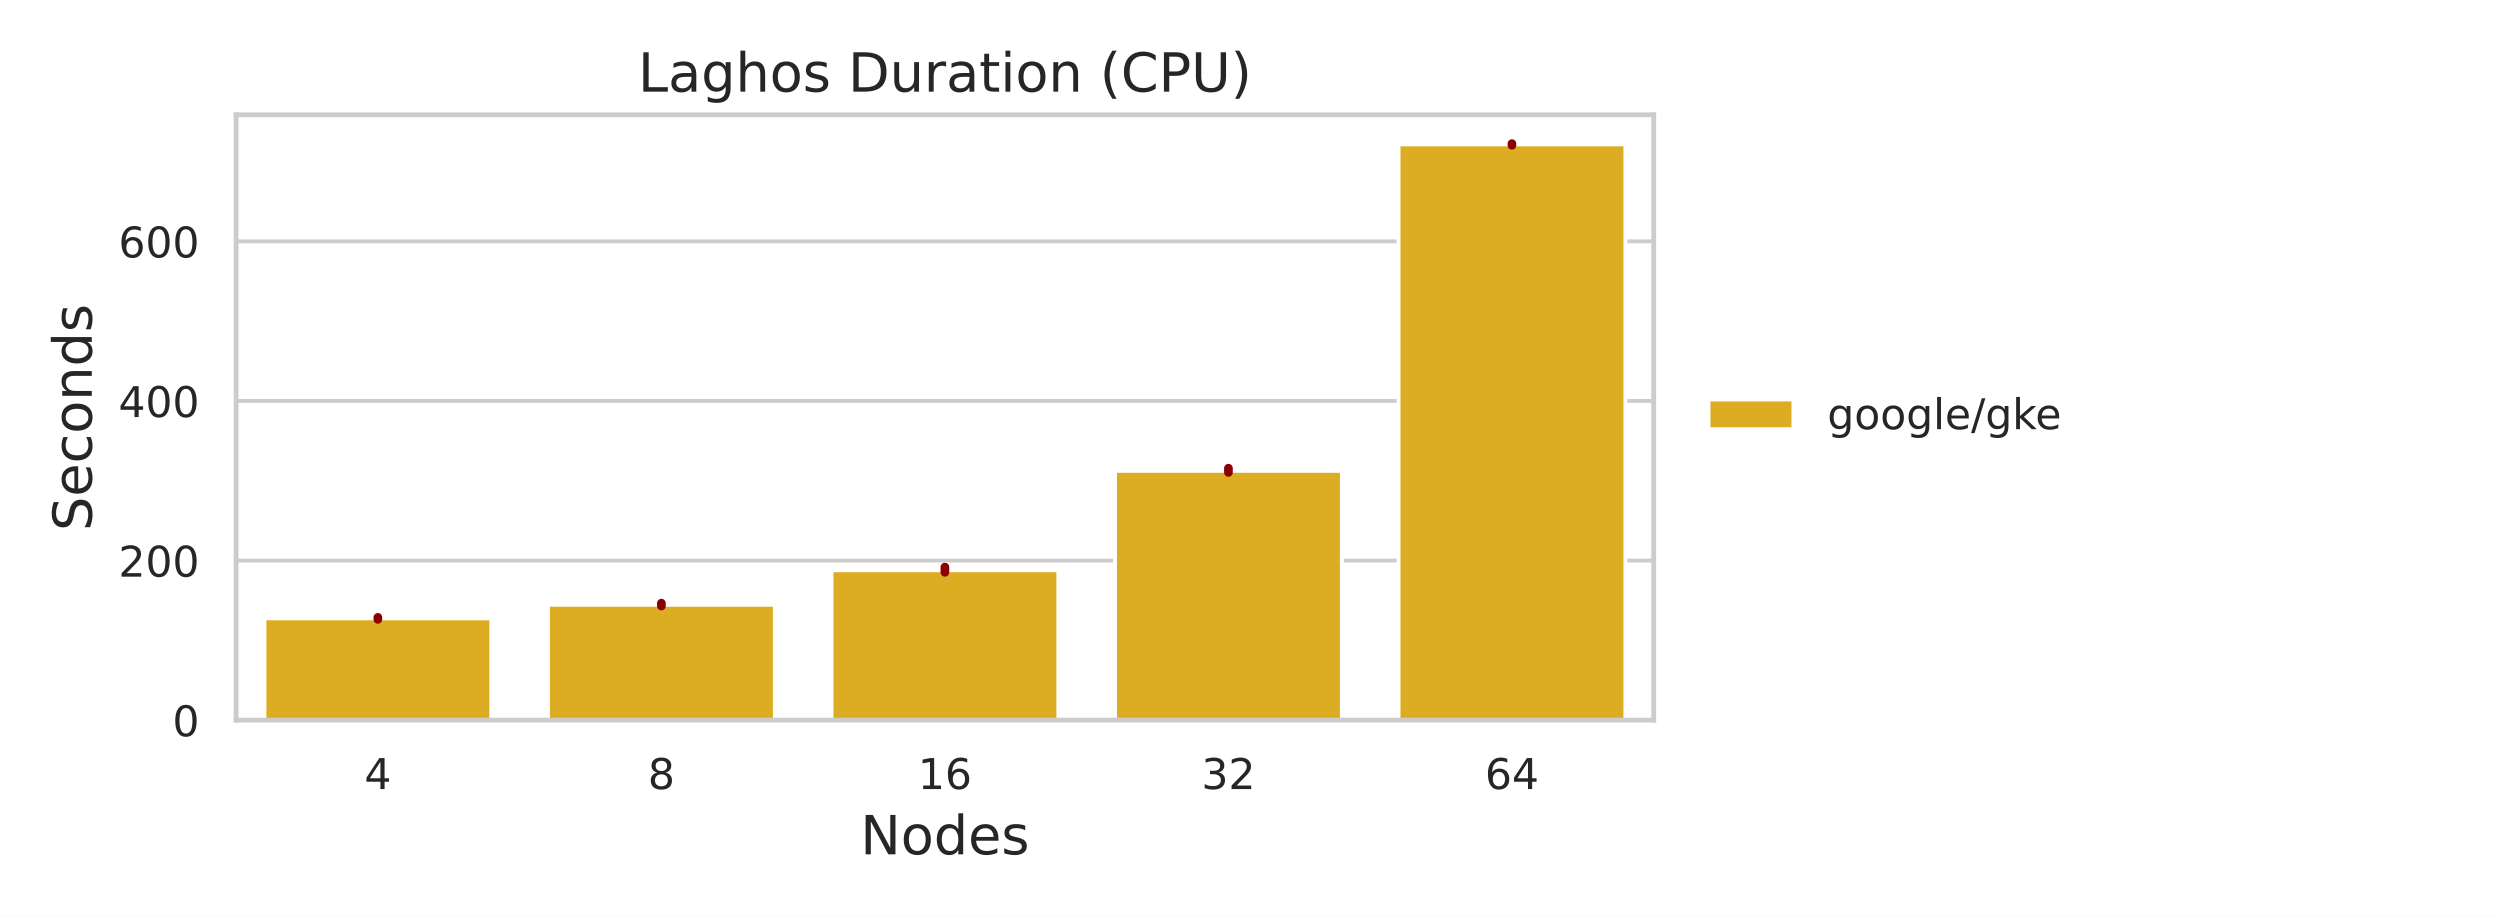
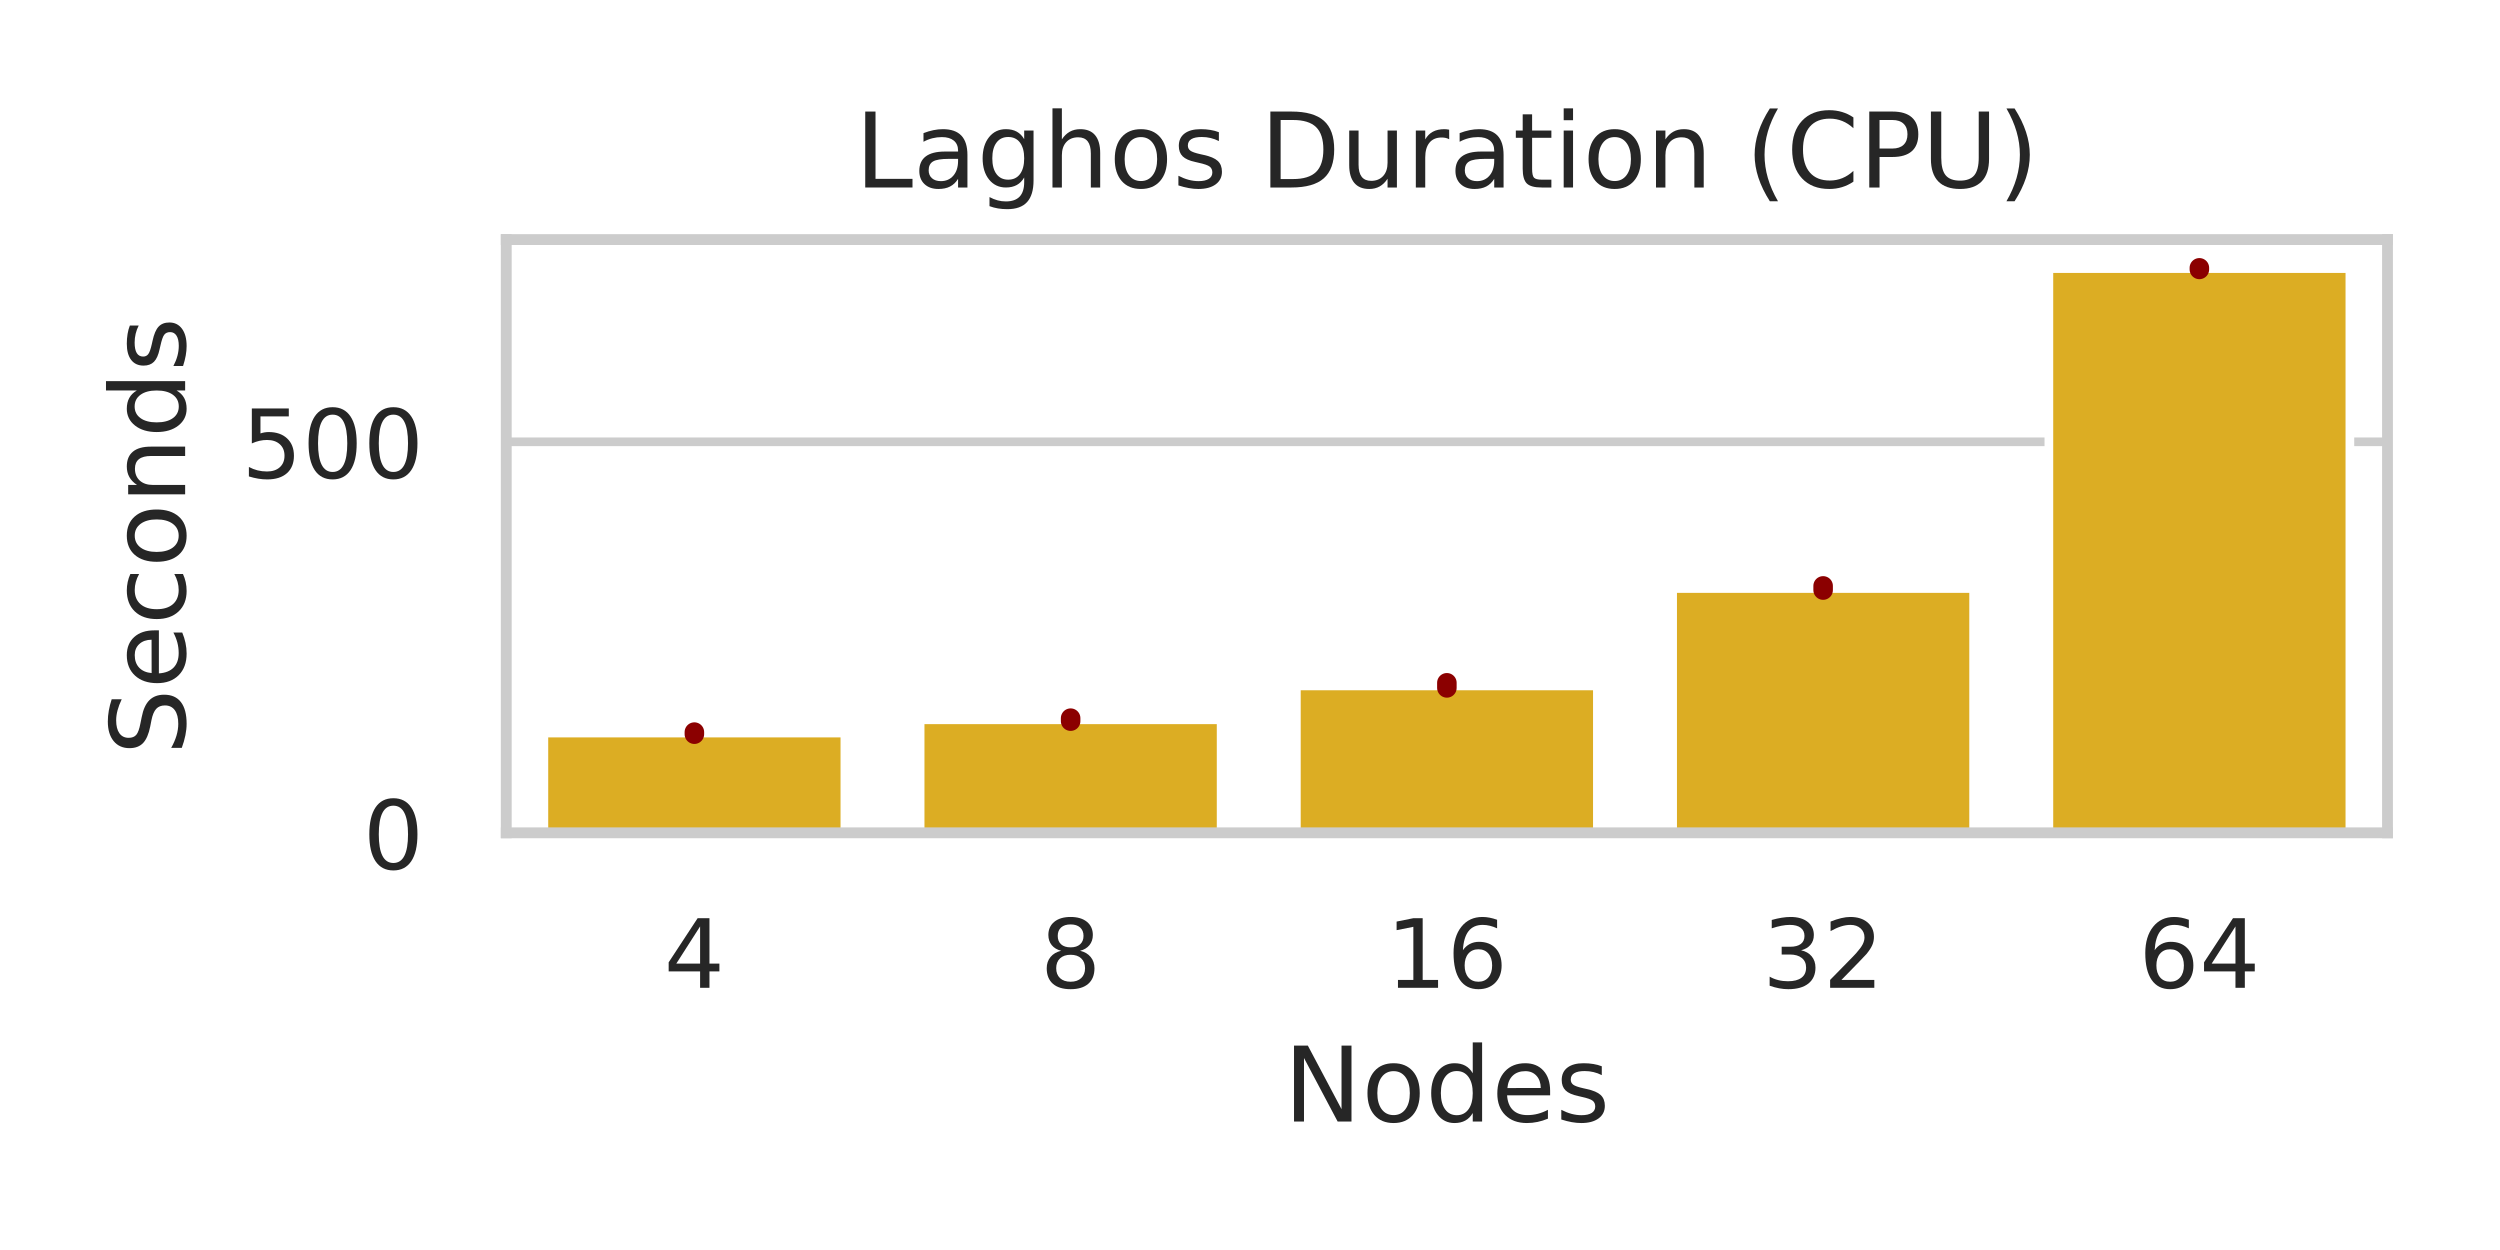
- <svg xmlns="http://www.w3.org/2000/svg" xmlns:xlink="http://www.w3.org/1999/xlink" width="648pt" height="237.6pt" viewBox="0 0 648 237.6" version="1.1">
+ <svg xmlns="http://www.w3.org/2000/svg" xmlns:xlink="http://www.w3.org/1999/xlink" width="288pt" height="144pt" viewBox="0 0 288 144" version="1.1">
  <defs>
    <style type="text/css">*{stroke-linejoin: round; stroke-linecap: butt}</style>
  </defs>
  <g id="figure_1">
    <g id="patch_1">
-       <path d="M 0 237.6  L 648 237.6  L 648 0  L 0 0  z " style="fill: #ffffff" />
+       <path d="M 0 144  L 288 144  L 288 0  L 0 0  z " style="fill: #ffffff" />
    </g>
    <g id="axes_1">
      <g id="patch_2">
-         <path d="M 61.2 186.66  L 428.641 186.66  L 428.641 29.76  L 61.2 29.76  z " style="fill: #ffffff" />
+         <path d="M 58.32 95.94  L 275.04 95.94  L 275.04 27.6  L 58.32 27.6  z " style="fill: #ffffff" />
      </g>
      <g id="matplotlib.axis_1">
        <g id="xtick_1">
          <g id="text_1">
-             <g style="fill: #262626" transform="translate(94.44475 204.5183) scale(0.11 -0.11)">
+             <g style="fill: #262626" transform="translate(76.49263 113.7983) scale(0.11 -0.11)">
              <defs>
                <path id="DejaVuSans-34" d="M 2419 4116  L 825 1625  L 2419 1625  L 2419 4116  z M 2253 4666  L 3047 4666  L 3047 1625  L 3713 1625  L 3713 1100  L 3047 1100  L 3047 0  L 2419 0  L 2419 1100  L 313 1100  L 313 1709  L 2253 4666  z " transform="scale(0.015625)" />
              </defs>
              <use xlink:href="#DejaVuSans-34" />
            </g>
          </g>
        </g>
        <g id="xtick_2">
          <g id="text_2">
-             <g style="fill: #262626" transform="translate(167.933 204.5183) scale(0.11 -0.11)">
+             <g style="fill: #262626" transform="translate(119.8366 113.7983) scale(0.11 -0.11)">
              <defs>
                <path id="DejaVuSans-38" d="M 2034 2216  Q 1584 2216 1326 1975  Q 1069 1734 1069 1313  Q 1069 891 1326 650  Q 1584 409 2034 409  Q 2484 409 2743 651  Q 3003 894 3003 1313  Q 3003 1734 2745 1975  Q 2488 2216 2034 2216  z M 1403 2484  Q 997 2584 770 2862  Q 544 3141 544 3541  Q 544 4100 942 4425  Q 1341 4750 2034 4750  Q 2731 4750 3128 4425  Q 3525 4100 3525 3541  Q 3525 3141 3298 2862  Q 3072 2584 2669 2484  Q 3125 2378 3379 2068  Q 3634 1759 3634 1313  Q 3634 634 3220 271  Q 2806 -91 2034 -91  Q 1263 -91 848 271  Q 434 634 434 1313  Q 434 1759 690 2068  Q 947 2378 1403 2484  z M 1172 3481  Q 1172 3119 1398 2916  Q 1625 2713 2034 2713  Q 2441 2713 2670 2916  Q 2900 3119 2900 3481  Q 2900 3844 2670 4047  Q 2441 4250 2034 4250  Q 1625 4250 1398 4047  Q 1172 3844 1172 3481  z " transform="scale(0.015625)" />
              </defs>
              <use xlink:href="#DejaVuSans-38" />
            </g>
          </g>
        </g>
        <g id="xtick_3">
          <g id="text_3">
-             <g style="fill: #262626" transform="translate(237.9219 204.5183) scale(0.11 -0.11)">
+             <g style="fill: #262626" transform="translate(159.6813 113.7983) scale(0.11 -0.11)">
              <defs>
                <path id="DejaVuSans-31" d="M 794 531  L 1825 531  L 1825 4091  L 703 3866  L 703 4441  L 1819 4666  L 2450 4666  L 2450 531  L 3481 531  L 3481 0  L 794 0  L 794 531  z " transform="scale(0.015625)" />
                <path id="DejaVuSans-36" d="M 2113 2584  Q 1688 2584 1439 2293  Q 1191 2003 1191 1497  Q 1191 994 1439 701  Q 1688 409 2113 409  Q 2538 409 2786 701  Q 3034 994 3034 1497  Q 3034 2003 2786 2293  Q 2538 2584 2113 2584  z M 3366 4563  L 3366 3988  Q 3128 4100 2886 4159  Q 2644 4219 2406 4219  Q 1781 4219 1451 3797  Q 1122 3375 1075 2522  Q 1259 2794 1537 2939  Q 1816 3084 2150 3084  Q 2853 3084 3261 2657  Q 3669 2231 3669 1497  Q 3669 778 3244 343  Q 2819 -91 2113 -91  Q 1303 -91 875 529  Q 447 1150 447 2328  Q 447 3434 972 4092  Q 1497 4750 2381 4750  Q 2619 4750 2861 4703  Q 3103 4656 3366 4563  z " transform="scale(0.015625)" />
              </defs>
              <use xlink:href="#DejaVuSans-31" />
              <use xlink:href="#DejaVuSans-36" x="63.623" />
            </g>
          </g>
        </g>
        <g id="xtick_4">
          <g id="text_4">
-             <g style="fill: #262626" transform="translate(311.4101 204.5183) scale(0.11 -0.11)">
+             <g style="fill: #262626" transform="translate(203.0252 113.7983) scale(0.11 -0.11)">
              <defs>
                <path id="DejaVuSans-33" d="M 2597 2516  Q 3050 2419 3304 2112  Q 3559 1806 3559 1356  Q 3559 666 3084 287  Q 2609 -91 1734 -91  Q 1441 -91 1130 -33  Q 819 25 488 141  L 488 750  Q 750 597 1062 519  Q 1375 441 1716 441  Q 2309 441 2620 675  Q 2931 909 2931 1356  Q 2931 1769 2642 2001  Q 2353 2234 1838 2234  L 1294 2234  L 1294 2753  L 1863 2753  Q 2328 2753 2575 2939  Q 2822 3125 2822 3475  Q 2822 3834 2567 4026  Q 2313 4219 1838 4219  Q 1578 4219 1281 4162  Q 984 4106 628 3988  L 628 4550  Q 988 4650 1302 4700  Q 1616 4750 1894 4750  Q 2613 4750 3031 4423  Q 3450 4097 3450 3541  Q 3450 3153 3228 2886  Q 3006 2619 2597 2516  z " transform="scale(0.015625)" />
                <path id="DejaVuSans-32" d="M 1228 531  L 3431 531  L 3431 0  L 469 0  L 469 531  Q 828 903 1448 1529  Q 2069 2156 2228 2338  Q 2531 2678 2651 2914  Q 2772 3150 2772 3378  Q 2772 3750 2511 3984  Q 2250 4219 1831 4219  Q 1534 4219 1204 4116  Q 875 4013 500 3803  L 500 4441  Q 881 4594 1212 4672  Q 1544 4750 1819 4750  Q 2544 4750 2975 4387  Q 3406 4025 3406 3419  Q 3406 3131 3298 2873  Q 3191 2616 2906 2266  Q 2828 2175 2409 1742  Q 1991 1309 1228 531  z " transform="scale(0.015625)" />
              </defs>
              <use xlink:href="#DejaVuSans-33" />
              <use xlink:href="#DejaVuSans-32" x="63.623" />
            </g>
          </g>
        </g>
        <g id="xtick_5">
          <g id="text_5">
-             <g style="fill: #262626" transform="translate(384.8983 204.5183) scale(0.11 -0.11)">
+             <g style="fill: #262626" transform="translate(246.3692 113.7983) scale(0.11 -0.11)">
              <use xlink:href="#DejaVuSans-36" />
              <use xlink:href="#DejaVuSans-34" x="63.623" />
            </g>
          </g>
        </g>
        <g id="text_6">
-           <g style="fill: #262626" transform="translate(223.0029 221.4437) scale(0.14 -0.14)">
+           <g style="fill: #262626" transform="translate(147.8934 129.2041) scale(0.12 -0.12)">
            <defs>
              <path id="DejaVuSans-4e" d="M 628 4666  L 1478 4666  L 3547 763  L 3547 4666  L 4159 4666  L 4159 0  L 3309 0  L 1241 3903  L 1241 0  L 628 0  L 628 4666  z " transform="scale(0.015625)" />
              <path id="DejaVuSans-6f" d="M 1959 3097  Q 1497 3097 1228 2736  Q 959 2375 959 1747  Q 959 1119 1226 758  Q 1494 397 1959 397  Q 2419 397 2687 759  Q 2956 1122 2956 1747  Q 2956 2369 2687 2733  Q 2419 3097 1959 3097  z M 1959 3584  Q 2709 3584 3137 3096  Q 3566 2609 3566 1747  Q 3566 888 3137 398  Q 2709 -91 1959 -91  Q 1206 -91 779 398  Q 353 888 353 1747  Q 353 2609 779 3096  Q 1206 3584 1959 3584  z " transform="scale(0.015625)" />
              <path id="DejaVuSans-64" d="M 2906 2969  L 2906 4863  L 3481 4863  L 3481 0  L 2906 0  L 2906 525  Q 2725 213 2448 61  Q 2172 -91 1784 -91  Q 1150 -91 751 415  Q 353 922 353 1747  Q 353 2572 751 3078  Q 1150 3584 1784 3584  Q 2172 3584 2448 3432  Q 2725 3281 2906 2969  z M 947 1747  Q 947 1113 1208 752  Q 1469 391 1925 391  Q 2381 391 2643 752  Q 2906 1113 2906 1747  Q 2906 2381 2643 2742  Q 2381 3103 1925 3103  Q 1469 3103 1208 2742  Q 947 2381 947 1747  z " transform="scale(0.015625)" />
              <path id="DejaVuSans-65" d="M 3597 1894  L 3597 1613  L 953 1613  Q 991 1019 1311 708  Q 1631 397 2203 397  Q 2534 397 2845 478  Q 3156 559 3463 722  L 3463 178  Q 3153 47 2828 -22  Q 2503 -91 2169 -91  Q 1331 -91 842 396  Q 353 884 353 1716  Q 353 2575 817 3079  Q 1281 3584 2069 3584  Q 2775 3584 3186 3129  Q 3597 2675 3597 1894  z M 3022 2063  Q 3016 2534 2758 2815  Q 2500 3097 2075 3097  Q 1594 3097 1305 2825  Q 1016 2553 972 2059  L 3022 2063  z " transform="scale(0.015625)" />
              <path id="DejaVuSans-73" d="M 2834 3397  L 2834 2853  Q 2591 2978 2328 3040  Q 2066 3103 1784 3103  Q 1356 3103 1142 2972  Q 928 2841 928 2578  Q 928 2378 1081 2264  Q 1234 2150 1697 2047  L 1894 2003  Q 2506 1872 2764 1633  Q 3022 1394 3022 966  Q 3022 478 2636 193  Q 2250 -91 1575 -91  Q 1294 -91 989 -36  Q 684 19 347 128  L 347 722  Q 666 556 975 473  Q 1284 391 1588 391  Q 1994 391 2212 530  Q 2431 669 2431 922  Q 2431 1156 2273 1281  Q 2116 1406 1581 1522  L 1381 1569  Q 847 1681 609 1914  Q 372 2147 372 2553  Q 372 3047 722 3315  Q 1072 3584 1716 3584  Q 2034 3584 2315 3537  Q 2597 3491 2834 3397  z " transform="scale(0.015625)" />
            </defs>
            <use xlink:href="#DejaVuSans-4e" />
            <use xlink:href="#DejaVuSans-6f" x="74.805" />
            <use xlink:href="#DejaVuSans-64" x="135.986" />
            <use xlink:href="#DejaVuSans-65" x="199.463" />
            <use xlink:href="#DejaVuSans-73" x="260.986" />
          </g>
        </g>
      </g>
      <g id="matplotlib.axis_2">
        <g id="ytick_1">
          <g id="line2d_1">
-             <path d="M 61.2 186.66  L 428.641 186.66  " clip-path="url(#pa2f44afa6c)" style="fill: none; stroke: #cccccc; stroke-linecap: round" />
+             <path d="M 58.32 95.94  L 275.04 95.94  " clip-path="url(#p439f16ef12)" style="fill: none; stroke: #cccccc; stroke-linecap: round" />
          </g>
          <g id="text_7">
-             <g style="fill: #262626" transform="translate(44.70125 190.8391) scale(0.11 -0.11)">
+             <g style="fill: #262626" transform="translate(41.82125 100.1191) scale(0.11 -0.11)">
              <defs>
                <path id="DejaVuSans-30" d="M 2034 4250  Q 1547 4250 1301 3770  Q 1056 3291 1056 2328  Q 1056 1369 1301 889  Q 1547 409 2034 409  Q 2525 409 2770 889  Q 3016 1369 3016 2328  Q 3016 3291 2770 3770  Q 2525 4250 2034 4250  z M 2034 4750  Q 2819 4750 3233 4129  Q 3647 3509 3647 2328  Q 3647 1150 3233 529  Q 2819 -91 2034 -91  Q 1250 -91 836 529  Q 422 1150 422 2328  Q 422 3509 836 4129  Q 1250 4750 2034 4750  z " transform="scale(0.015625)" />
              </defs>
              <use xlink:href="#DejaVuSans-30" />
            </g>
          </g>
        </g>
        <g id="ytick_2">
          <g id="line2d_2">
-             <path d="M 61.2 145.292  L 428.641 145.292  " clip-path="url(#pa2f44afa6c)" style="fill: none; stroke: #cccccc; stroke-linecap: round" />
+             <path d="M 58.32 50.894  L 275.04 50.894  " clip-path="url(#p439f16ef12)" style="fill: none; stroke: #cccccc; stroke-linecap: round" />
          </g>
          <g id="text_8">
-             <g style="fill: #262626" transform="translate(30.70375 149.4709) scale(0.11 -0.11)">
-               <use xlink:href="#DejaVuSans-32" />
+             <g style="fill: #262626" transform="translate(27.82375 55.07281) scale(0.11 -0.11)">
+               <defs>
+                 <path id="DejaVuSans-35" d="M 691 4666  L 3169 4666  L 3169 4134  L 1269 4134  L 1269 2991  Q 1406 3038 1543 3061  Q 1681 3084 1819 3084  Q 2600 3084 3056 2656  Q 3513 2228 3513 1497  Q 3513 744 3044 326  Q 2575 -91 1722 -91  Q 1428 -91 1123 -41  Q 819 9 494 109  L 494 744  Q 775 591 1075 516  Q 1375 441 1709 441  Q 2250 441 2565 725  Q 2881 1009 2881 1497  Q 2881 1984 2565 2268  Q 2250 2553 1709 2553  Q 1456 2553 1204 2497  Q 953 2441 691 2322  L 691 4666  z " transform="scale(0.015625)" />
+               </defs>
+               <use xlink:href="#DejaVuSans-35" />
              <use xlink:href="#DejaVuSans-30" x="63.623" />
              <use xlink:href="#DejaVuSans-30" x="127.246" />
            </g>
          </g>
        </g>
-         <g id="ytick_3">
-           <g id="line2d_3">
-             <path d="M 61.2 103.923  L 428.641 103.923  " clip-path="url(#pa2f44afa6c)" style="fill: none; stroke: #cccccc; stroke-linecap: round" />
-           </g>
-           <g id="text_9">
-             <g style="fill: #262626" transform="translate(30.70375 108.1026) scale(0.11 -0.11)">
-               <use xlink:href="#DejaVuSans-34" />
-               <use xlink:href="#DejaVuSans-30" x="63.623" />
-               <use xlink:href="#DejaVuSans-30" x="127.246" />
-             </g>
-           </g>
-         </g>
-         <g id="ytick_4">
-           <g id="line2d_4">
-             <path d="M 61.2 62.555  L 428.641 62.555  " clip-path="url(#pa2f44afa6c)" style="fill: none; stroke: #cccccc; stroke-linecap: round" />
-           </g>
-           <g id="text_10">
-             <g style="fill: #262626" transform="translate(30.70375 66.73431) scale(0.11 -0.11)">
-               <use xlink:href="#DejaVuSans-36" />
-               <use xlink:href="#DejaVuSans-30" x="63.623" />
-               <use xlink:href="#DejaVuSans-30" x="127.246" />
-             </g>
-           </g>
-         </g>
-         <g id="text_11">
-           <g style="fill: #262626" transform="translate(23.79219 137.6198) rotate(-90) scale(0.14 -0.14)">
+         <g id="text_9">
+           <g style="fill: #262626" transform="translate(21.32812 86.97844) rotate(-90) scale(0.12 -0.12)">
            <defs>
              <path id="DejaVuSans-53" d="M 3425 4513  L 3425 3897  Q 3066 4069 2747 4153  Q 2428 4238 2131 4238  Q 1616 4238 1336 4038  Q 1056 3838 1056 3469  Q 1056 3159 1242 3001  Q 1428 2844 1947 2747  L 2328 2669  Q 3034 2534 3370 2195  Q 3706 1856 3706 1288  Q 3706 609 3251 259  Q 2797 -91 1919 -91  Q 1588 -91 1214 -16  Q 841 59 441 206  L 441 856  Q 825 641 1194 531  Q 1563 422 1919 422  Q 2459 422 2753 634  Q 3047 847 3047 1241  Q 3047 1584 2836 1778  Q 2625 1972 2144 2069  L 1759 2144  Q 1053 2284 737 2584  Q 422 2884 422 3419  Q 422 4038 858 4394  Q 1294 4750 2059 4750  Q 2388 4750 2728 4690  Q 3069 4631 3425 4513  z " transform="scale(0.015625)" />
              <path id="DejaVuSans-63" d="M 3122 3366  L 3122 2828  Q 2878 2963 2633 3030  Q 2388 3097 2138 3097  Q 1578 3097 1268 2742  Q 959 2388 959 1747  Q 959 1106 1268 751  Q 1578 397 2138 397  Q 2388 397 2633 464  Q 2878 531 3122 666  L 3122 134  Q 2881 22 2623 -34  Q 2366 -91 2075 -91  Q 1284 -91 818 406  Q 353 903 353 1747  Q 353 2603 823 3093  Q 1294 3584 2113 3584  Q 2378 3584 2631 3529  Q 2884 3475 3122 3366  z " transform="scale(0.015625)" />
              <path id="DejaVuSans-6e" d="M 3513 2113  L 3513 0  L 2938 0  L 2938 2094  Q 2938 2591 2744 2837  Q 2550 3084 2163 3084  Q 1697 3084 1428 2787  Q 1159 2491 1159 1978  L 1159 0  L 581 0  L 581 3500  L 1159 3500  L 1159 2956  Q 1366 3272 1645 3428  Q 1925 3584 2291 3584  Q 2894 3584 3203 3211  Q 3513 2838 3513 2113  z " transform="scale(0.015625)" />
            </defs>
            <use xlink:href="#DejaVuSans-53" />
            <use xlink:href="#DejaVuSans-65" x="63.477" />
            <use xlink:href="#DejaVuSans-63" x="125" />
            <use xlink:href="#DejaVuSans-6f" x="179.98" />
            <use xlink:href="#DejaVuSans-6e" x="241.162" />
            <use xlink:href="#DejaVuSans-64" x="304.541" />
            <use xlink:href="#DejaVuSans-73" x="368.018" />
          </g>
        </g>
      </g>
      <g id="patch_3">
-         <path d="M 68.549 186.66  L 127.339 186.66  L 127.339 160.271  L 68.549 160.271  z " clip-path="url(#pa2f44afa6c)" style="fill: #dcad23; stroke: #ffffff; stroke-linejoin: miter" />
+         <path d="M 62.654 95.94  L 97.33 95.94  L 97.33 84.446  L 62.654 84.446  z " clip-path="url(#p439f16ef12)" style="fill: #dcad23; stroke: #ffffff; stroke-linejoin: miter" />
      </g>
      <g id="patch_4">
-         <path d="M 142.037 186.66  L 200.828 186.66  L 200.828 156.763  L 142.037 156.763  z " clip-path="url(#pa2f44afa6c)" style="fill: #dcad23; stroke: #ffffff; stroke-linejoin: miter" />
+         <path d="M 105.998 95.94  L 140.674 95.94  L 140.674 82.918  L 105.998 82.918  z " clip-path="url(#p439f16ef12)" style="fill: #dcad23; stroke: #ffffff; stroke-linejoin: miter" />
      </g>
      <g id="patch_5">
-         <path d="M 215.525 186.66  L 274.316 186.66  L 274.316 147.815  L 215.525 147.815  z " clip-path="url(#pa2f44afa6c)" style="fill: #dcad23; stroke: #ffffff; stroke-linejoin: miter" />
+         <path d="M 149.342 95.94  L 184.018 95.94  L 184.018 79.021  L 149.342 79.021  z " clip-path="url(#p439f16ef12)" style="fill: #dcad23; stroke: #ffffff; stroke-linejoin: miter" />
      </g>
      <g id="patch_6">
-         <path d="M 289.014 186.66  L 347.804 186.66  L 347.804 122.048  L 289.014 122.048  z " clip-path="url(#pa2f44afa6c)" style="fill: #dcad23; stroke: #ffffff; stroke-linejoin: miter" />
+         <path d="M 192.686 95.94  L 227.362 95.94  L 227.362 67.797  L 192.686 67.797  z " clip-path="url(#p439f16ef12)" style="fill: #dcad23; stroke: #ffffff; stroke-linejoin: miter" />
      </g>
      <g id="patch_7">
-         <path d="M 362.502 186.66  L 421.292 186.66  L 421.292 37.43  L 362.502 37.43  z " clip-path="url(#pa2f44afa6c)" style="fill: #dcad23; stroke: #ffffff; stroke-linejoin: miter" />
+         <path d="M 236.03 95.94  L 270.706 95.94  L 270.706 30.941  L 236.03 30.941  z " clip-path="url(#p439f16ef12)" style="fill: #dcad23; stroke: #ffffff; stroke-linejoin: miter" />
      </g>
      <g id="patch_8">
-         <path d="M 97.944 186.66  L 97.944 186.66  L 97.944 186.66  L 97.944 186.66  z " clip-path="url(#pa2f44afa6c)" style="fill: #dcad23; stroke: #ffffff; stroke-linejoin: miter" />
+         <path d="M 79.992 95.94  L 79.992 95.94  L 79.992 95.94  L 79.992 95.94  z " clip-path="url(#p439f16ef12)" style="fill: #dcad23; stroke: #ffffff; stroke-linejoin: miter" />
+       </g>
+       <g id="line2d_3">
+         <path d="M 79.992 84.579  L 79.992 84.338  " clip-path="url(#p439f16ef12)" style="fill: none; stroke: #8b0000; stroke-width: 2.25; stroke-linecap: round" />
+       </g>
+       <g id="line2d_4">
+         <path d="M 123.336 83.076  L 123.336 82.732  " clip-path="url(#p439f16ef12)" style="fill: none; stroke: #8b0000; stroke-width: 2.25; stroke-linecap: round" />
      </g>
      <g id="line2d_5">
-         <path d="M 97.944 160.529  L 97.944 160.024  " clip-path="url(#pa2f44afa6c)" style="fill: none; stroke: #8b0000; stroke-width: 2.25; stroke-linecap: round" />
+         <path d="M 166.68 79.247  L 166.68 78.658  " clip-path="url(#p439f16ef12)" style="fill: none; stroke: #8b0000; stroke-width: 2.25; stroke-linecap: round" />
      </g>
      <g id="line2d_6">
-         <path d="M 171.432 157.085  L 171.432 156.335  " clip-path="url(#pa2f44afa6c)" style="fill: none; stroke: #8b0000; stroke-width: 2.25; stroke-linecap: round" />
+         <path d="M 210.024 67.976  L 210.024 67.497  " clip-path="url(#p439f16ef12)" style="fill: none; stroke: #8b0000; stroke-width: 2.25; stroke-linecap: round" />
      </g>
      <g id="line2d_7">
-         <path d="M 244.921 148.336  L 244.921 146.99  " clip-path="url(#pa2f44afa6c)" style="fill: none; stroke: #8b0000; stroke-width: 2.25; stroke-linecap: round" />
-       </g>
-       <g id="line2d_8">
-         <path d="M 318.409 122.458  L 318.409 121.359  " clip-path="url(#pa2f44afa6c)" style="fill: none; stroke: #8b0000; stroke-width: 2.25; stroke-linecap: round" />
-       </g>
-       <g id="line2d_9">
-         <path d="M 391.897 37.653  L 391.897 37.231  " clip-path="url(#pa2f44afa6c)" style="fill: none; stroke: #8b0000; stroke-width: 2.25; stroke-linecap: round" />
+         <path d="M 253.368 31.038  L 253.368 30.854  " clip-path="url(#p439f16ef12)" style="fill: none; stroke: #8b0000; stroke-width: 2.25; stroke-linecap: round" />
      </g>
      <g id="patch_9">
-         <path d="M 61.2 186.66  L 61.2 29.76  " style="fill: none; stroke: #cccccc; stroke-width: 1.25; stroke-linejoin: miter; stroke-linecap: square" />
+         <path d="M 58.32 95.94  L 58.32 27.6  " style="fill: none; stroke: #cccccc; stroke-width: 1.25; stroke-linejoin: miter; stroke-linecap: square" />
      </g>
      <g id="patch_10">
-         <path d="M 428.641 186.66  L 428.641 29.76  " style="fill: none; stroke: #cccccc; stroke-width: 1.25; stroke-linejoin: miter; stroke-linecap: square" />
+         <path d="M 275.04 95.94  L 275.04 27.6  " style="fill: none; stroke: #cccccc; stroke-width: 1.25; stroke-linejoin: miter; stroke-linecap: square" />
      </g>
      <g id="patch_11">
-         <path d="M 61.2 186.66  L 428.641 186.66  " style="fill: none; stroke: #cccccc; stroke-width: 1.25; stroke-linejoin: miter; stroke-linecap: square" />
+         <path d="M 58.32 95.94  L 275.04 95.94  " style="fill: none; stroke: #cccccc; stroke-width: 1.25; stroke-linejoin: miter; stroke-linecap: square" />
      </g>
      <g id="patch_12">
-         <path d="M 61.2 29.76  L 428.641 29.76  " style="fill: none; stroke: #cccccc; stroke-width: 1.25; stroke-linejoin: miter; stroke-linecap: square" />
-       </g>
-       <g id="text_12">
-         <g style="fill: #262626" transform="translate(165.3755 23.76) scale(0.14 -0.14)">
+         <path d="M 58.32 27.6  L 275.04 27.6  " style="fill: none; stroke: #cccccc; stroke-width: 1.25; stroke-linejoin: miter; stroke-linecap: square" />
+       </g>
+       <g id="text_10">
+         <g style="fill: #262626" transform="translate(98.49844 21.6) scale(0.12 -0.12)">
          <defs>
            <path id="DejaVuSans-4c" d="M 628 4666  L 1259 4666  L 1259 531  L 3531 531  L 3531 0  L 628 0  L 628 4666  z " transform="scale(0.015625)" />
            <path id="DejaVuSans-61" d="M 2194 1759  Q 1497 1759 1228 1600  Q 959 1441 959 1056  Q 959 750 1161 570  Q 1363 391 1709 391  Q 2188 391 2477 730  Q 2766 1069 2766 1631  L 2766 1759  L 2194 1759  z M 3341 1997  L 3341 0  L 2766 0  L 2766 531  Q 2569 213 2275 61  Q 1981 -91 1556 -91  Q 1019 -91 701 211  Q 384 513 384 1019  Q 384 1609 779 1909  Q 1175 2209 1959 2209  L 2766 2209  L 2766 2266  Q 2766 2663 2505 2880  Q 2244 3097 1772 3097  Q 1472 3097 1187 3025  Q 903 2953 641 2809  L 641 3341  Q 956 3463 1253 3523  Q 1550 3584 1831 3584  Q 2591 3584 2966 3190  Q 3341 2797 3341 1997  z " transform="scale(0.015625)" />
            <path id="DejaVuSans-67" d="M 2906 1791  Q 2906 2416 2648 2759  Q 2391 3103 1925 3103  Q 1463 3103 1205 2759  Q 947 2416 947 1791  Q 947 1169 1205 825  Q 1463 481 1925 481  Q 2391 481 2648 825  Q 2906 1169 2906 1791  z M 3481 434  Q 3481 -459 3084 -895  Q 2688 -1331 1869 -1331  Q 1566 -1331 1297 -1286  Q 1028 -1241 775 -1147  L 775 -588  Q 1028 -725 1275 -790  Q 1522 -856 1778 -856  Q 2344 -856 2625 -561  Q 2906 -266 2906 331  L 2906 616  Q 2728 306 2450 153  Q 2172 0 1784 0  Q 1141 0 747 490  Q 353 981 353 1791  Q 353 2603 747 3093  Q 1141 3584 1784 3584  Q 2172 3584 2450 3431  Q 2728 3278 2906 2969  L 2906 3500  L 3481 3500  L 3481 434  z " transform="scale(0.015625)" />
            <path id="DejaVuSans-68" d="M 3513 2113  L 3513 0  L 2938 0  L 2938 2094  Q 2938 2591 2744 2837  Q 2550 3084 2163 3084  Q 1697 3084 1428 2787  Q 1159 2491 1159 1978  L 1159 0  L 581 0  L 581 4863  L 1159 4863  L 1159 2956  Q 1366 3272 1645 3428  Q 1925 3584 2291 3584  Q 2894 3584 3203 3211  Q 3513 2838 3513 2113  z " transform="scale(0.015625)" />
            <path id="DejaVuSans-20" transform="scale(0.015625)" />
            <path id="DejaVuSans-44" d="M 1259 4147  L 1259 519  L 2022 519  Q 2988 519 3436 956  Q 3884 1394 3884 2338  Q 3884 3275 3436 3711  Q 2988 4147 2022 4147  L 1259 4147  z M 628 4666  L 1925 4666  Q 3281 4666 3915 4102  Q 4550 3538 4550 2338  Q 4550 1131 3912 565  Q 3275 0 1925 0  L 628 0  L 628 4666  z " transform="scale(0.015625)" />
            <path id="DejaVuSans-75" d="M 544 1381  L 544 3500  L 1119 3500  L 1119 1403  Q 1119 906 1312 657  Q 1506 409 1894 409  Q 2359 409 2629 706  Q 2900 1003 2900 1516  L 2900 3500  L 3475 3500  L 3475 0  L 2900 0  L 2900 538  Q 2691 219 2414 64  Q 2138 -91 1772 -91  Q 1169 -91 856 284  Q 544 659 544 1381  z M 1991 3584  L 1991 3584  z " transform="scale(0.015625)" />
            <path id="DejaVuSans-72" d="M 2631 2963  Q 2534 3019 2420 3045  Q 2306 3072 2169 3072  Q 1681 3072 1420 2755  Q 1159 2438 1159 1844  L 1159 0  L 581 0  L 581 3500  L 1159 3500  L 1159 2956  Q 1341 3275 1631 3429  Q 1922 3584 2338 3584  Q 2397 3584 2469 3576  Q 2541 3569 2628 3553  L 2631 2963  z " transform="scale(0.015625)" />
            <path id="DejaVuSans-74" d="M 1172 4494  L 1172 3500  L 2356 3500  L 2356 3053  L 1172 3053  L 1172 1153  Q 1172 725 1289 603  Q 1406 481 1766 481  L 2356 481  L 2356 0  L 1766 0  Q 1100 0 847 248  Q 594 497 594 1153  L 594 3053  L 172 3053  L 172 3500  L 594 3500  L 594 4494  L 1172 4494  z " transform="scale(0.015625)" />
            <path id="DejaVuSans-69" d="M 603 3500  L 1178 3500  L 1178 0  L 603 0  L 603 3500  z M 603 4863  L 1178 4863  L 1178 4134  L 603 4134  L 603 4863  z " transform="scale(0.015625)" />
            <path id="DejaVuSans-28" d="M 1984 4856  Q 1566 4138 1362 3434  Q 1159 2731 1159 2009  Q 1159 1288 1364 580  Q 1569 -128 1984 -844  L 1484 -844  Q 1016 -109 783 600  Q 550 1309 550 2009  Q 550 2706 781 3412  Q 1013 4119 1484 4856  L 1984 4856  z " transform="scale(0.015625)" />
            <path id="DejaVuSans-43" d="M 4122 4306  L 4122 3641  Q 3803 3938 3442 4084  Q 3081 4231 2675 4231  Q 1875 4231 1450 3742  Q 1025 3253 1025 2328  Q 1025 1406 1450 917  Q 1875 428 2675 428  Q 3081 428 3442 575  Q 3803 722 4122 1019  L 4122 359  Q 3791 134 3420 21  Q 3050 -91 2638 -91  Q 1578 -91 968 557  Q 359 1206 359 2328  Q 359 3453 968 4101  Q 1578 4750 2638 4750  Q 3056 4750 3426 4639  Q 3797 4528 4122 4306  z " transform="scale(0.015625)" />
            <path id="DejaVuSans-50" d="M 1259 4147  L 1259 2394  L 2053 2394  Q 2494 2394 2734 2622  Q 2975 2850 2975 3272  Q 2975 3691 2734 3919  Q 2494 4147 2053 4147  L 1259 4147  z M 628 4666  L 2053 4666  Q 2838 4666 3239 4311  Q 3641 3956 3641 3272  Q 3641 2581 3239 2228  Q 2838 1875 2053 1875  L 1259 1875  L 1259 0  L 628 0  L 628 4666  z " transform="scale(0.015625)" />
            <path id="DejaVuSans-55" d="M 556 4666  L 1191 4666  L 1191 1831  Q 1191 1081 1462 751  Q 1734 422 2344 422  Q 2950 422 3222 751  Q 3494 1081 3494 1831  L 3494 4666  L 4128 4666  L 4128 1753  Q 4128 841 3676 375  Q 3225 -91 2344 -91  Q 1459 -91 1007 375  Q 556 841 556 1753  L 556 4666  z " transform="scale(0.015625)" />
            <path id="DejaVuSans-29" d="M 513 4856  L 1013 4856  Q 1481 4119 1714 3412  Q 1947 2706 1947 2009  Q 1947 1309 1714 600  Q 1481 -109 1013 -844  L 513 -844  Q 928 -128 1133 580  Q 1338 1288 1338 2009  Q 1338 2731 1133 3434  Q 928 4138 513 4856  z " transform="scale(0.015625)" />
          </defs>
          <use xlink:href="#DejaVuSans-4c" />
          <use xlink:href="#DejaVuSans-61" x="55.713" />
          <use xlink:href="#DejaVuSans-67" x="116.992" />
          <use xlink:href="#DejaVuSans-68" x="180.469" />
          <use xlink:href="#DejaVuSans-6f" x="243.848" />
          <use xlink:href="#DejaVuSans-73" x="305.029" />
          <use xlink:href="#DejaVuSans-20" x="357.129" />
          <use xlink:href="#DejaVuSans-44" x="388.916" />
          <use xlink:href="#DejaVuSans-75" x="465.918" />
          <use xlink:href="#DejaVuSans-72" x="529.297" />
          <use xlink:href="#DejaVuSans-61" x="570.41" />
          <use xlink:href="#DejaVuSans-74" x="631.689" />
          <use xlink:href="#DejaVuSans-69" x="670.898" />
          <use xlink:href="#DejaVuSans-6f" x="698.682" />
          <use xlink:href="#DejaVuSans-6e" x="759.863" />
          <use xlink:href="#DejaVuSans-20" x="823.242" />
          <use xlink:href="#DejaVuSans-28" x="855.029" />
          <use xlink:href="#DejaVuSans-43" x="894.043" />
          <use xlink:href="#DejaVuSans-50" x="963.867" />
          <use xlink:href="#DejaVuSans-55" x="1024.17" />
          <use xlink:href="#DejaVuSans-29" x="1097.363" />
        </g>
      </g>
    </g>
-     <g id="axes_2">
-       <g id="legend_1">
-         <g id="patch_13">
-           <path d="M 442.847 111.245  L 464.847 111.245  L 464.847 103.545  L 442.847 103.545  z " style="fill: #dcad23; stroke: #ffffff; stroke-linejoin: miter" />
-         </g>
-         <g id="text_13">
-           <g style="fill: #262626" transform="translate(473.6473 111.2453) scale(0.11 -0.11)">
-             <defs>
-               <path id="DejaVuSans-6c" d="M 603 4863  L 1178 4863  L 1178 0  L 603 0  L 603 4863  z " transform="scale(0.015625)" />
-               <path id="DejaVuSans-2f" d="M 1625 4666  L 2156 4666  L 531 -594  L 0 -594  L 1625 4666  z " transform="scale(0.015625)" />
-               <path id="DejaVuSans-6b" d="M 581 4863  L 1159 4863  L 1159 1991  L 2875 3500  L 3609 3500  L 1753 1863  L 3688 0  L 2938 0  L 1159 1709  L 1159 0  L 581 0  L 581 4863  z " transform="scale(0.015625)" />
-             </defs>
-             <use xlink:href="#DejaVuSans-67" />
-             <use xlink:href="#DejaVuSans-6f" x="63.477" />
-             <use xlink:href="#DejaVuSans-6f" x="124.658" />
-             <use xlink:href="#DejaVuSans-67" x="185.84" />
-             <use xlink:href="#DejaVuSans-6c" x="249.316" />
-             <use xlink:href="#DejaVuSans-65" x="277.1" />
-             <use xlink:href="#DejaVuSans-2f" x="338.623" />
-             <use xlink:href="#DejaVuSans-67" x="372.314" />
-             <use xlink:href="#DejaVuSans-6b" x="435.791" />
-             <use xlink:href="#DejaVuSans-65" x="490.076" />
-           </g>
-         </g>
-       </g>
-     </g>
  </g>
  <defs>
-     <clipPath id="pa2f44afa6c">
-       <rect x="61.2" y="29.76" width="367.441" height="156.9" />
+     <clipPath id="p439f16ef12">
+       <rect x="58.32" y="27.6" width="216.72" height="68.34" />
    </clipPath>
  </defs>
</svg>
